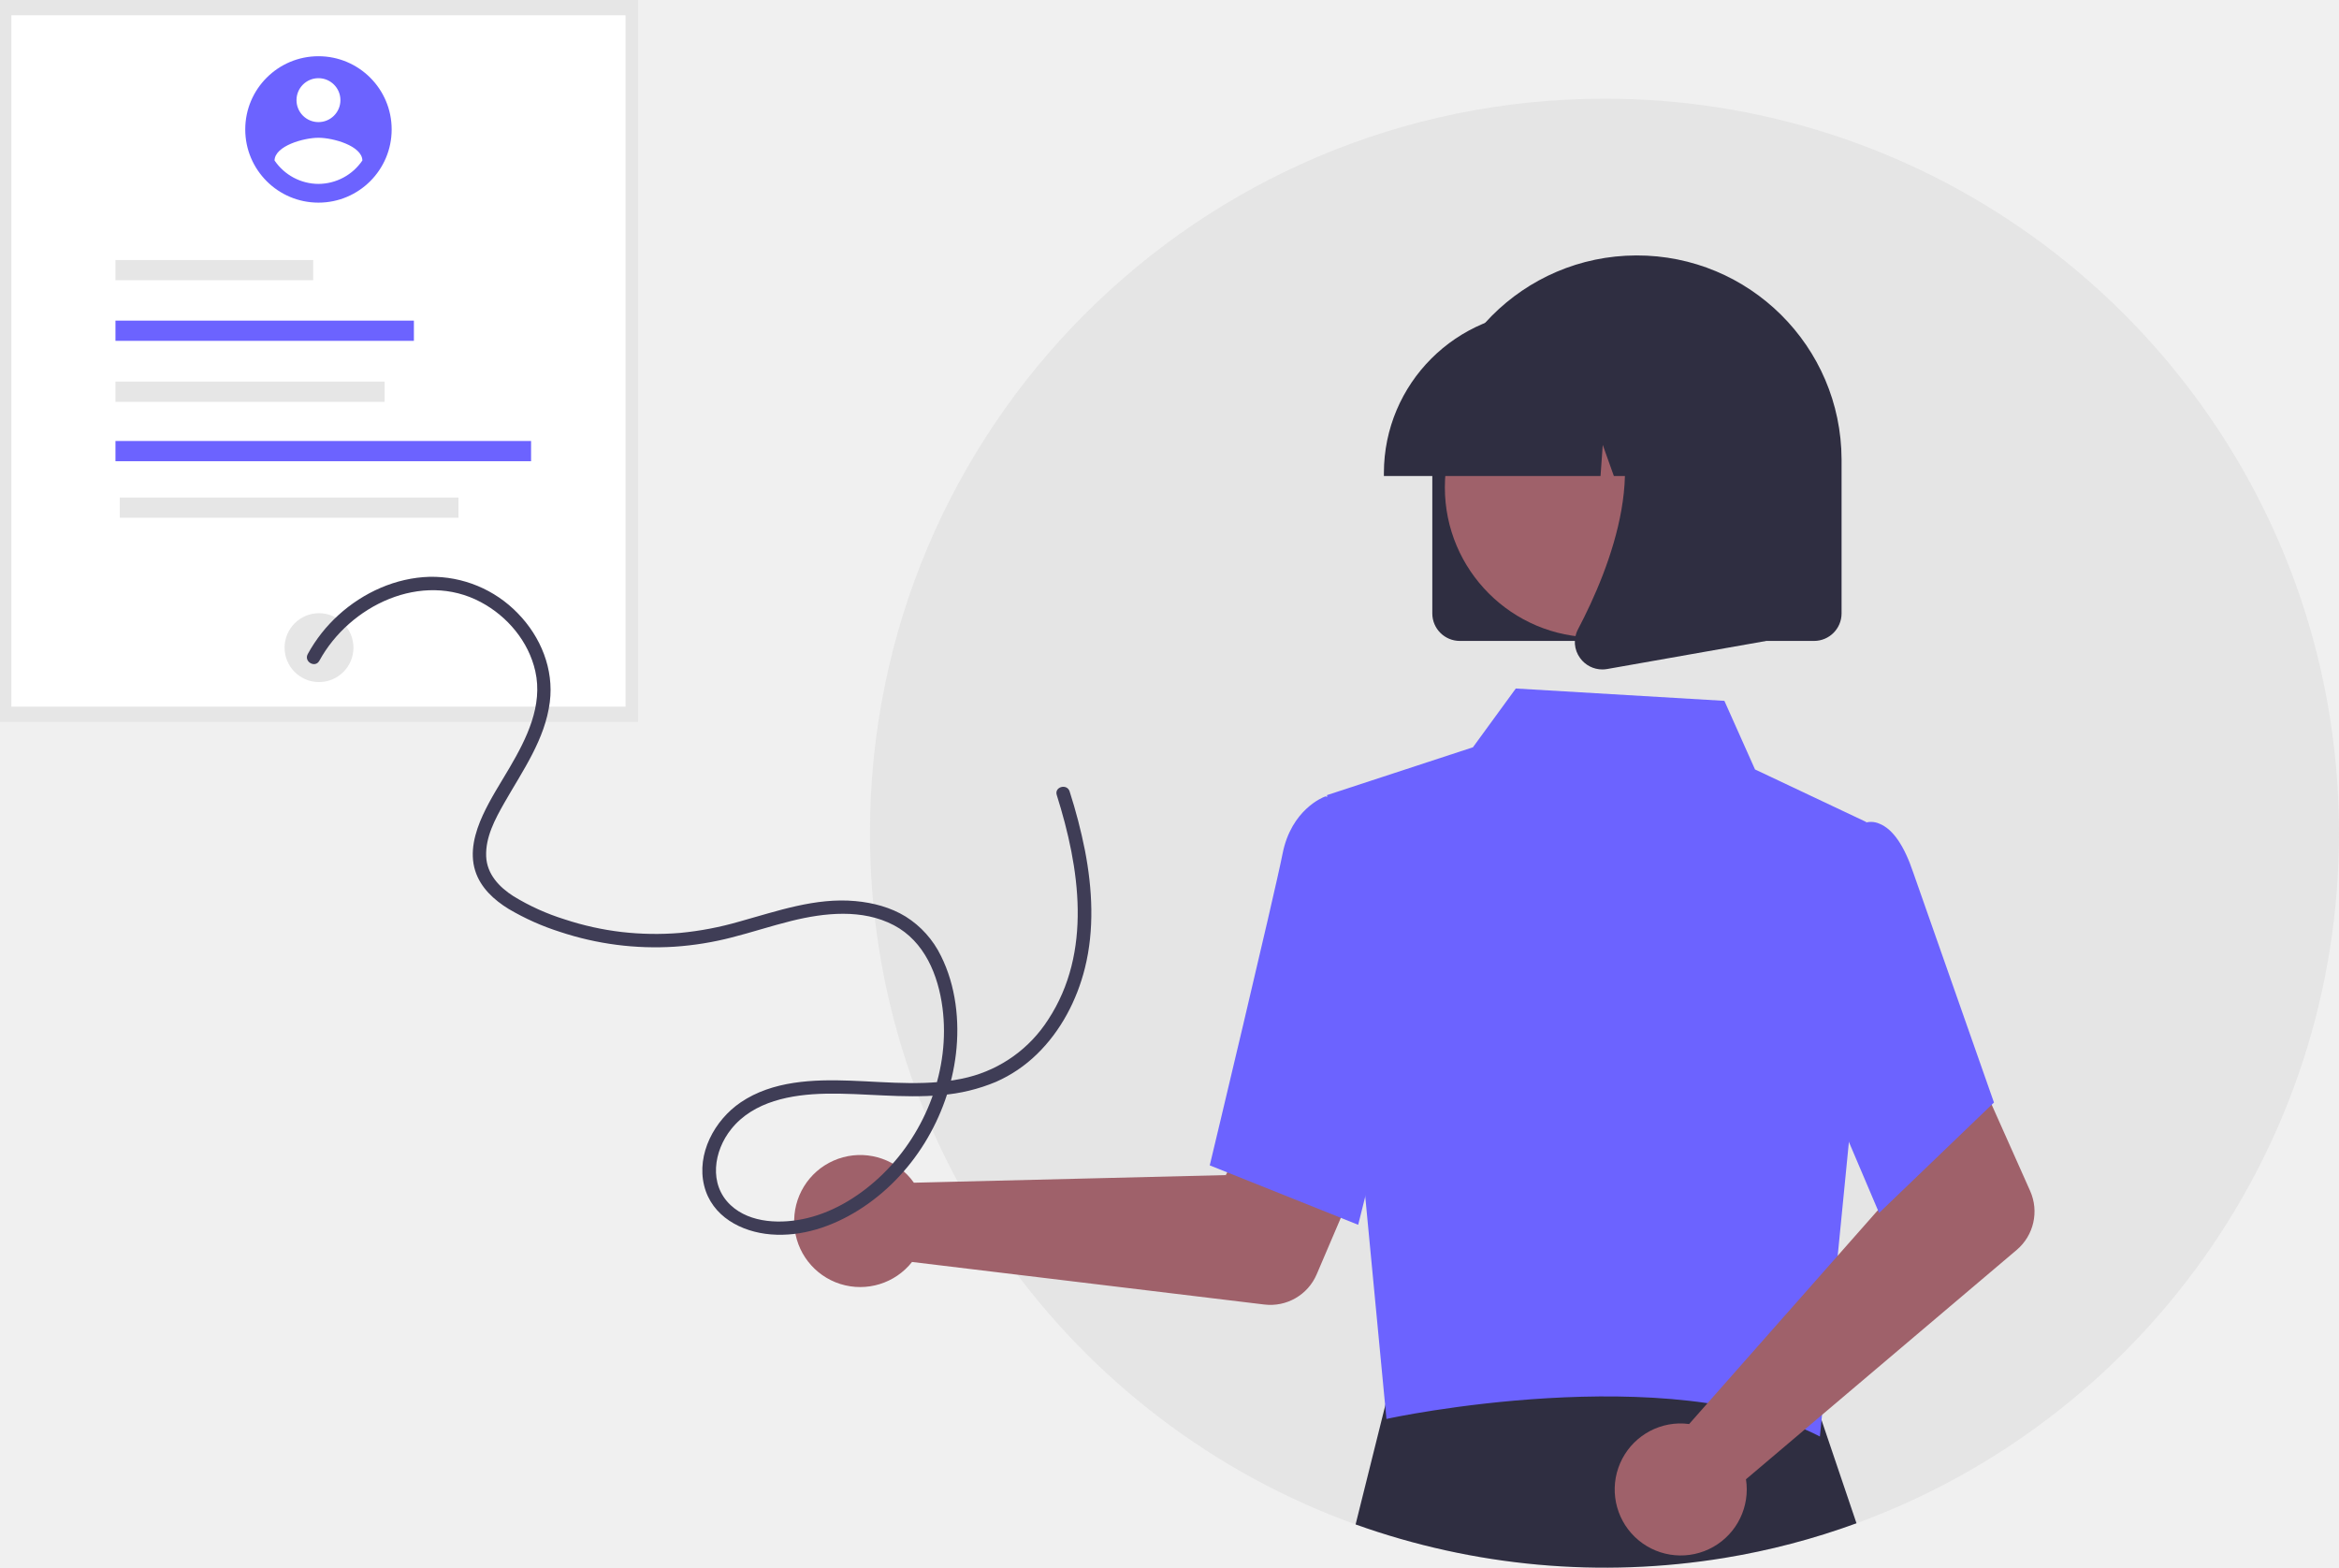
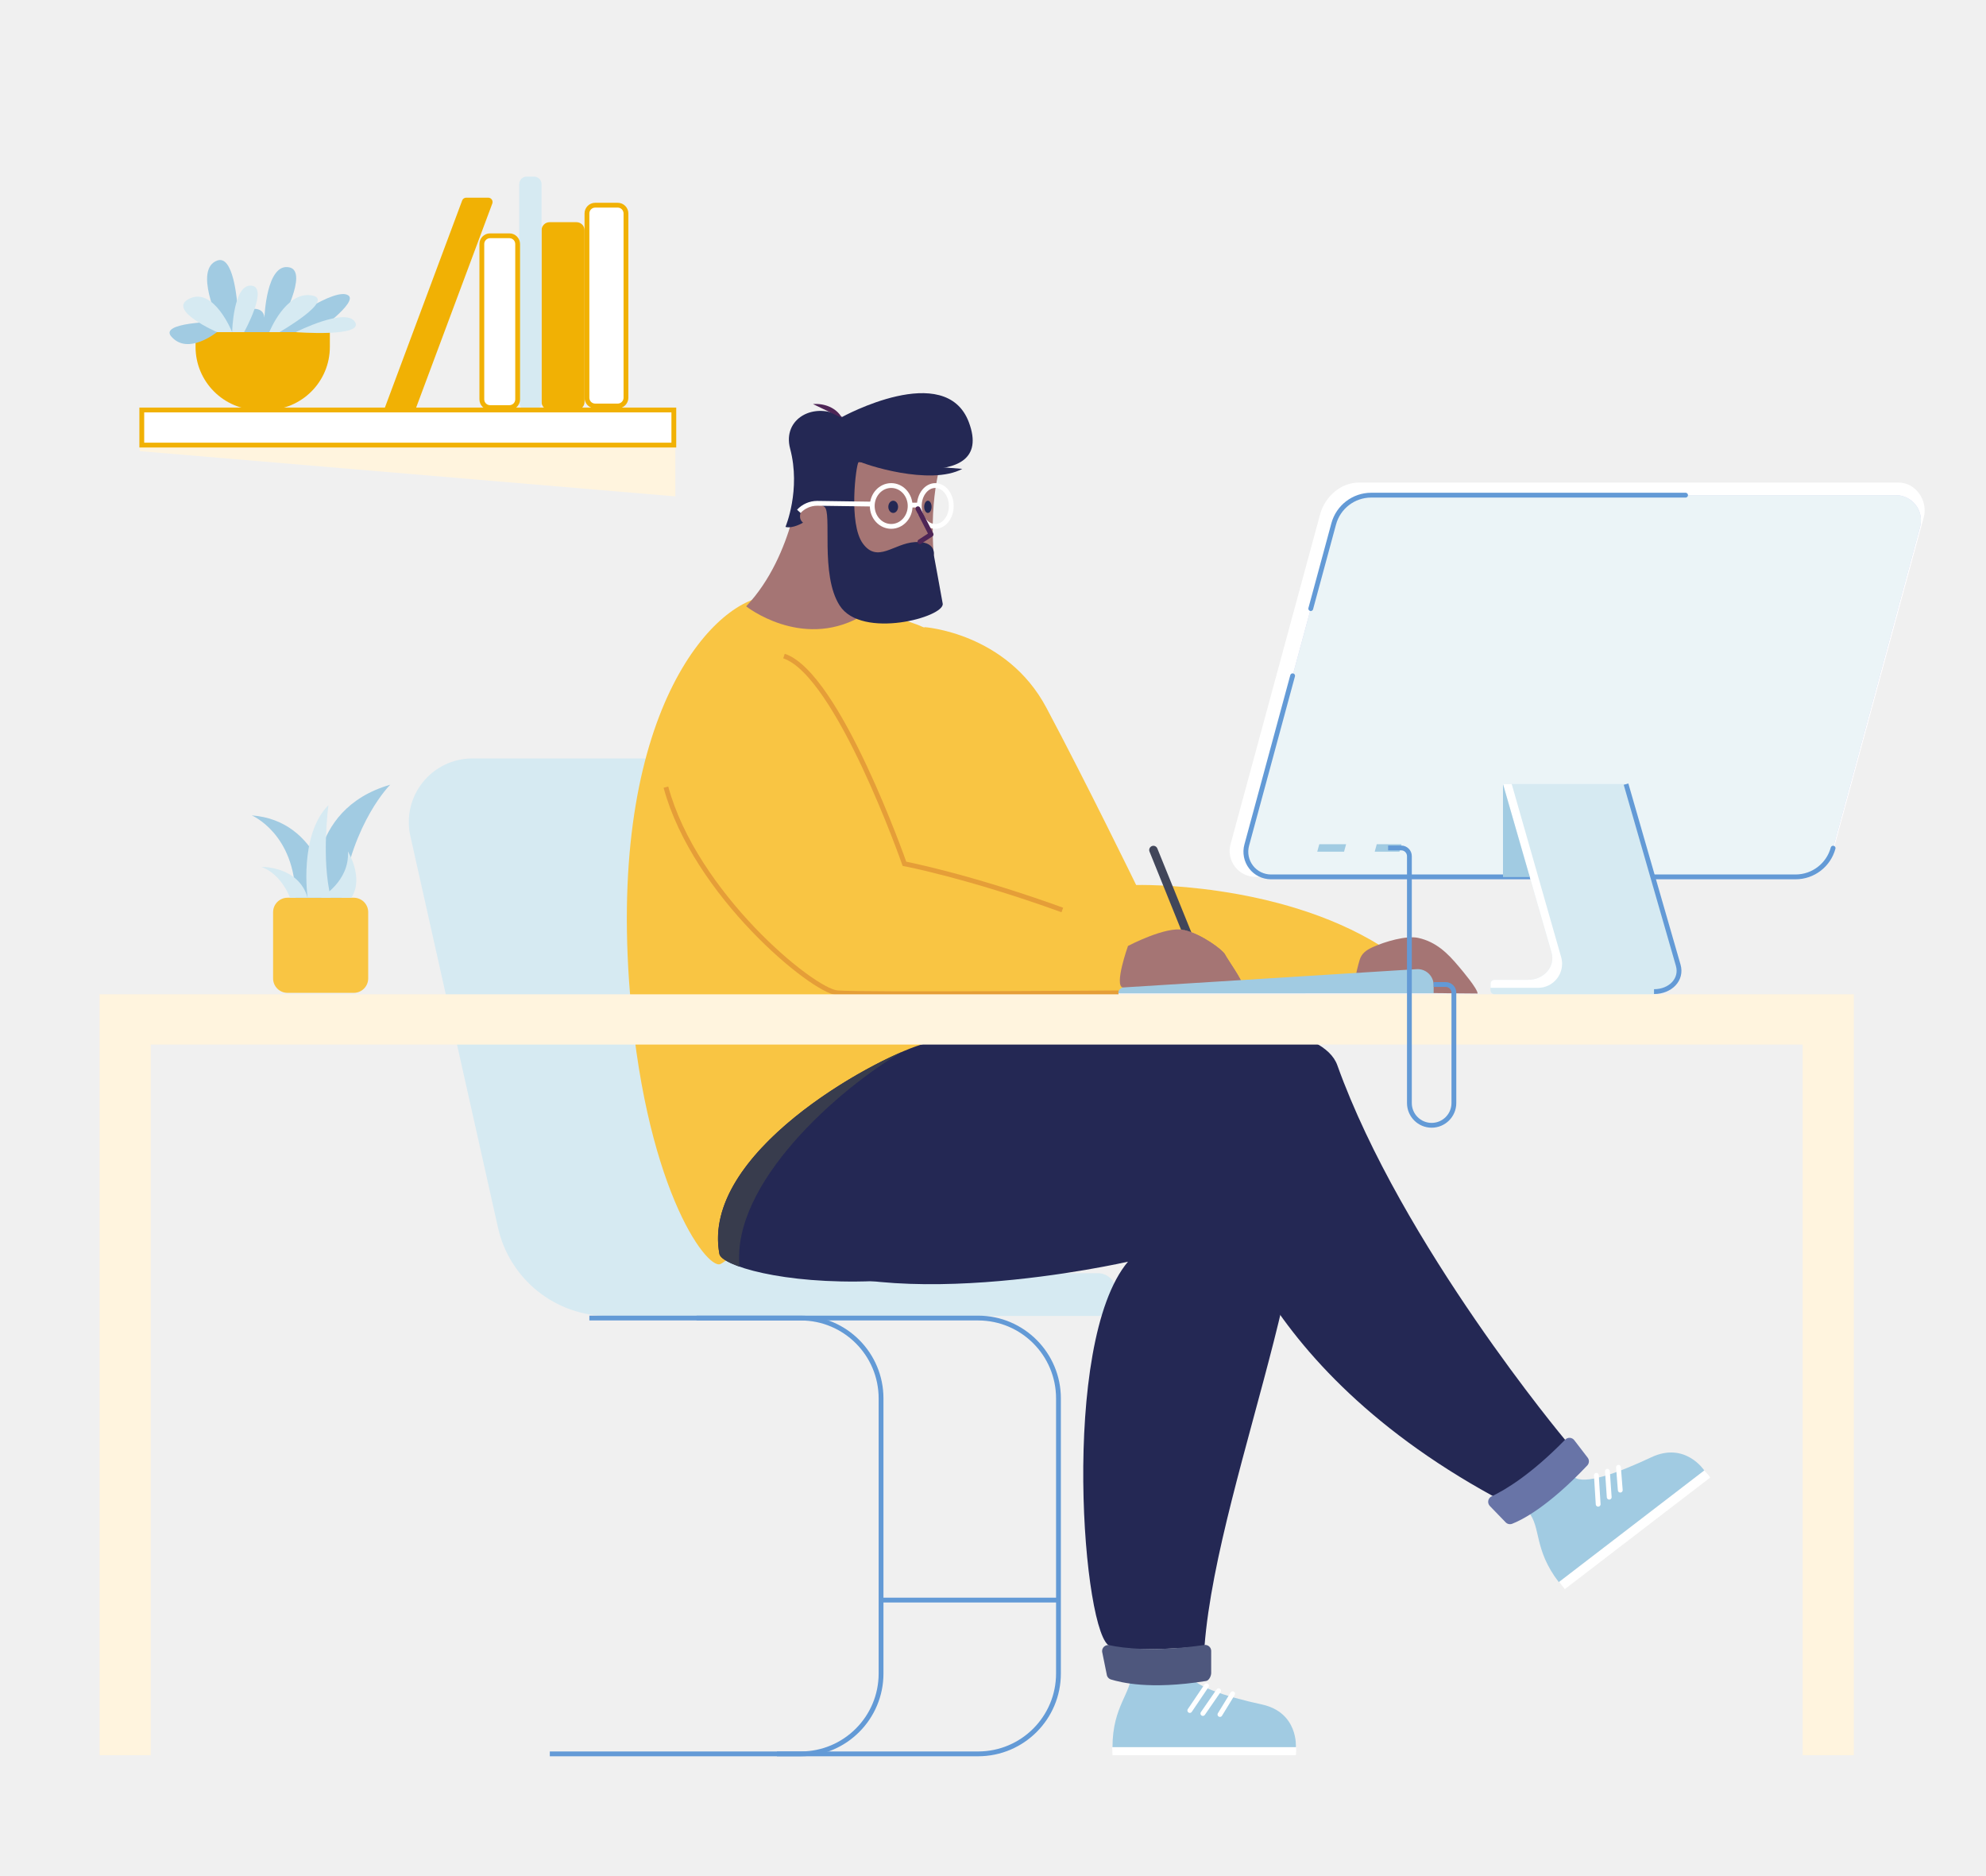
- <svg xmlns="http://www.w3.org/2000/svg" id="bb8a6def-7b5f-4977-9cdb-6ed5386a2dfe" data-name="Layer 1" width="1050.862" height="704.353" viewBox="0 0 1050.862 704.353">
-   <path d="M1125.431,472.176c0,142.47-90.3,263.86-216.78,310.05a326.344,326.344,0,0,1-59.32,15.57,332.228,332.228,0,0,1-165.72-15.05c-127.28-45.81-218.24-167.61-218.18-310.64,0-182.18,147.75-329.93,330-329.93a328.564,328.564,0,0,1,192.01,61.6C1070.991,263.636,1125.431,361.546,1125.431,472.176Z" transform="translate(-74.56905 -97.82358)" fill="#e5e5e5" />
-   <path d="M908.651,782.226a326.344,326.344,0,0,1-59.32,15.57,332.228,332.228,0,0,1-165.72-15.05l15.24-61.15.92-3.67,31.1.12,156.24.56,2,5.91Z" transform="translate(-74.56905 -97.82358)" fill="#2f2e41" />
-   <rect id="effaf695-3865-40c6-8918-ced0238239c2" data-name="Rectangle 25" width="286.651" height="324.355" fill="#e6e6e6" />
-   <rect id="f33d627f-c769-4bde-9d74-ef156faf640e" data-name="Rectangle 25-2" x="5.111" y="6.862" width="275.928" height="310.632" fill="#fff" />
-   <circle id="b5fd4af9-5b07-4da2-8ccf-5b3d4ac887f6" data-name="Ellipse 116" cx="143.326" cy="290.982" r="15.467" fill="#e6e6e6" />
-   <rect id="f05405a0-af73-4807-bbd1-d761cdd06c65" data-name="Rectangle 31" x="51.876" y="116.819" width="88.837" height="9.088" fill="#e6e6e6" />
-   <rect id="a05e4a04-50b7-46b0-b842-8db21044ae7a" data-name="Rectangle 32" x="51.876" y="144.052" width="134.079" height="9.088" fill="#6c63ff" />
-   <rect id="bdce3bac-3998-4a72-bc14-4aa79023038d" data-name="Rectangle 38" x="51.876" y="171.456" width="120.918" height="9.088" fill="#e6e6e6" />
-   <rect id="e1177af0-2f80-4461-b67e-43945f3b6fee" data-name="Rectangle 39" x="51.876" y="198.136" width="186.723" height="9.088" fill="#6c63ff" />
-   <rect id="b290cdc3-2096-427b-bfd4-6b657da823ea" data-name="Rectangle 40" x="53.817" y="223.545" width="152.175" height="9.088" fill="#e6e6e6" />
-   <g id="b96c6486-fa38-4cba-8e5e-13dca7f44a0c" data-name="Group 52">
-     <path id="b0fbfc35-67c9-42b4-b2fe-33d0d7288754" data-name="Path 846" d="M482.178,625.614a29.756,29.756,0,0,1,2.991,3.6l140.109-3.428,16.345-29.868,48.3,18.776-23.8,55.687a22.609,22.609,0,0,1-23.5,13.561l-158.3-19.123a29.665,29.665,0,1,1-2.15-39.211Z" transform="translate(-74.56905 -97.82358)" fill="#9f616a" />
-     <path id="a6a8f1c9-3ab8-4f6f-ba9b-45acc2f7af89" data-name="Path 852" d="M670.758,455.065l65.569-21.489,19.258-26.411,93.716,5.546,13.759,30.82,49.972,23.613-7.68,142.624-13.138,133.477c-67.558-34.983-193.639-8.312-194.743-7.878Z" transform="translate(-74.56905 -97.82358)" fill="#6c63ff" />
-     <path id="fc06e97d-785e-4845-9aa0-60a5889f9ce3" data-name="Path 853" d="M684.775,648.114l-66.694-26.684.284-1.187c.286-1.2,28.672-119.817,32.441-138.879,3.926-19.859,18.271-25.35,18.88-25.573l.445-.164,26.394,8.034,11.592,91.081Z" transform="translate(-74.56905 -97.82358)" fill="#6c63ff" />
-     <path id="b248559b-61d8-49e2-8eef-81cc9521c19e" data-name="Path 855" d="M828.78,737.377a29.721,29.721,0,0,1,4.677.258l92.747-105.072-10.788-32.286,46.608-22.652,24.655,55.313a22.608,22.608,0,0,1-6.034,26.453l-121.65,103.073a29.665,29.665,0,1,1-30.215-25.087Z" transform="translate(-74.56905 -97.82358)" fill="#9f616a" />
-     <path id="b0e9bc84-32e8-4599-bd8d-d35670d3692b" data-name="Path 856" d="M918.801,642.791l-38.689-91.006,15.09-63.391,16.259-20.541a9.366,9.366,0,0,1,7.524.07c6,2.413,11.1,9.81,15.177,21.984l36.259,103.279Z" transform="translate(-74.56905 -97.82358)" fill="#6c63ff" />
-     <path id="b58b0f1b-b11b-4f57-8de2-a939101b4938" data-name="Path 857" d="M718.072,373.442v-68.61a91.938,91.938,0,1,1,183.875-.609q.001.305,0,.609v68.61a12.364,12.364,0,0,1-12.35,12.35H730.422A12.364,12.364,0,0,1,718.072,373.442Z" transform="translate(-74.56905 -97.82358)" fill="#2f2e41" />
-     <circle id="ba54abe3-4119-45e5-b5c1-150877d750f7" data-name="Ellipse 148" cx="716.548" cy="218.965" r="67.405" fill="#9f616a" />
-     <path id="b6bcc4bf-1738-426f-8fbf-3ee273a728b5" data-name="Path 858" d="M696.322,310.321a72.809,72.809,0,0,1,72.727-72.727h13.723a72.808,72.808,0,0,1,72.726,72.727v1.372h-29l-9.891-27.7-1.978,27.7H799.643l-4.99-13.974-1,13.974H696.322Z" transform="translate(-74.56905 -97.82358)" fill="#2f2e41" />
-     <path id="be96ad09-85ff-4345-abef-5a49918f7c18" data-name="Path 859" d="M784.484,393.508a12.167,12.167,0,0,1-.967-12.918c14.541-27.658,34.9-78.765,7.877-110.283l-1.938-2.262h78.456v117.79L796.641,398.41a12.608,12.608,0,0,1-2.185.193,12.3,12.3,0,0,1-9.967-5.092Z" transform="translate(-74.56905 -97.82358)" fill="#2f2e41" />
+ <svg xmlns="http://www.w3.org/2000/svg" id="Layer_1" data-name="Layer 1" viewBox="0 0 1238 1169">
+   <defs>
+     <style>.cls-1{fill:#d6eaf2;}.cls-13,.cls-15,.cls-19,.cls-2,.cls-7{fill:none;}.cls-19,.cls-2{stroke:#639ad6;}.cls-13,.cls-15,.cls-2,.cls-21,.cls-7{stroke-miterlimit:10;}.cls-13,.cls-15,.cls-19,.cls-2,.cls-20,.cls-21,.cls-7{stroke-width:3px;}.cls-3{fill:#f9c543;}.cls-20,.cls-4{fill:#a57574;}.cls-21,.cls-5{fill:#fff;}.cls-6{fill:#a1cbe2;}.cls-15,.cls-7{stroke:#fff;}.cls-19,.cls-20,.cls-7{stroke-linecap:round;}.cls-8{fill:#242854;}.cls-9{fill:#4e577d;}.cls-10{fill:#383c4d;}.cls-11{fill:#6874a7;}.cls-12{fill:#41465a;}.cls-13{stroke:#e59e38;}.cls-14{fill:#4e2556;}.cls-16{fill:#fff4de;}.cls-17{fill:#d4d1f4;}.cls-18{fill:#ebf4f7;}.cls-19,.cls-20{stroke-linejoin:round;}.cls-20{stroke:#4e2556;}.cls-21{stroke:#f1b104;}.cls-22{fill:#f1b104;}</style>
+   </defs>
+   <g id="CHAIR">
+     <path class="cls-1" d="M695.69,804.73v4.2a11.22,11.22,0,0,1-11.23,11.22H379.23A70.51,70.51,0,0,1,310.41,765L255.79,521a39.67,39.67,0,0,1,38.71-48.33H400.33a53,53,0,0,1,51.75,41.45L502,737.17a72.07,72.07,0,0,0,70.34,56.33H684.46A11.23,11.23,0,0,1,695.69,804.73Z" />
+     <path class="cls-2" d="M367.39,821.44H499.17a50.11,50.11,0,0,1,50.05,50.16v171.29a50.1,50.1,0,0,1-50.05,50.16H342.73" />
+     <path class="cls-2" d="M434.18,821.44H609.81a50.1,50.1,0,0,1,50,50.16v171.29a50.09,50.09,0,0,1-50,50.16H484.29" />
+     <line class="cls-2" x1="549.22" y1="997.21" x2="659.85" y2="997.21" />
  </g>
-   <g id="b2dad932-78e1-44e1-9682-073c8202f887" data-name="Group 51">
-     <path id="e043db59-b600-449e-8c52-e1eb73379667" data-name="Path 341" d="M217.646,123.086A32.891,32.891,0,1,0,250.535,155.978v-.002a32.891,32.891,0,0,0-32.891-32.891Zm0,9.866a9.866,9.866,0,1,1-9.866,9.866v0A9.866,9.866,0,0,1,217.646,132.952Zm0,47.501a23.961,23.961,0,0,1-19.735-10.532c.158-6.578,13.156-10.199,19.735-10.199s19.576,3.621,19.735,10.199A24,24,0,0,1,217.646,180.453Z" transform="translate(-74.56905 -97.82358)" fill="#6c63ff" />
+   <g id="MAN">
+     <g id="RIGHT_HAND" data-name="RIGHT HAND">
+       <path id="HAND" class="cls-3" d="M576.24,390.83s51.09,3.41,76,50.17,56,110.56,56,110.56S796,549.1,860.93,589.63v29.14H674.28c-23.19,0-98-88.54-102.37-145.9S576.24,390.83,576.24,390.83Z" />
+       <path id="ARM" class="cls-4" d="M846.35,618.52c-3.75-.78-1-12.81,1.19-20.23,1.22-4.09,4.15-6.17,8-7.94,7.74-3.52,21.12-7.5,28.68-5.8,11.08,2.5,18.2,9.5,25.13,17.8,2,2.38,11.73,13.79,11.73,16.84Z" />
+     </g>
+     <path id="TORSO" class="cls-3" d="M480,371.63c-32.45.11-99.71,67.8-87.87,239.89,8.73,126.71,48.21,180,56.94,176.27s114.1-96.07,128.44-145.95,90.52-221.11-9.82-254C497.67,364.9,490.38,371.6,480,371.63Z" />
+     <g id="LEGS">
+       <g id="RIGHT_LEG" data-name="RIGHT LEG">
+         <g id="SHOES">
+           <path class="cls-5" d="M807.8,1093.87H693.49c-.12-1.75-.16-3.41-.13-5H807.93A24.3,24.3,0,0,1,807.8,1093.87Z" />
+           <path class="cls-6" d="M705.13,1042.72c.41,12.47-11.64,20.37-11.64,46.14H807.8s1.66-21.62-21.2-26.6-43.65-11.64-45.73-19.54Z" />
+           <line class="cls-7" x1="741.68" y1="1066.02" x2="752.11" y2="1050.57" />
+           <line class="cls-7" x1="749.82" y1="1067.89" x2="759.63" y2="1053.7" />
+           <line class="cls-7" x1="760.47" y1="1068.52" x2="768.4" y2="1055.58" />
+         </g>
+         <g id="PANT">
+           <path class="cls-8" d="M582.2,651.09s174.47-10.91,216.87,39-39.91,227.78-48.22,335.85c0,0-41.75,4.16-58.7,0s-31.71-188.92,11-239.64c0,0-162.38,37.35-225.68-9.76S555.86,652,582.2,651.09Z" />
+           <path class="cls-9" d="M692.55,1046.7c6,1.77,23.89,6.57,59.28.94,1.83-.29,3.18-3.12,3.18-5v-13.73a3.75,3.75,0,0,0-4.29-3.71c-30.62,4.44-50.73,2-59.14.12a3.77,3.77,0,0,0-4.55,4.1l2.86,14.07A3.78,3.78,0,0,0,692.55,1046.7Z" />
+         </g>
+       </g>
+       <g id="LEFT_LEG" data-name="LEFT LEG">
+         <g id="SHOE">
+           <path class="cls-5" d="M1066.12,920.81,975.44,990.4c-1.28-1.56-2.44-3.1-3.48-4.59l90.32-69.33A25.5,25.5,0,0,1,1066.12,920.81Z" />
+           <path class="cls-6" d="M952.83,942.33C960.75,952,956,965.58,971.68,986l90.68-69.6s-11.84-18.15-33-8.19-41.71,17.34-48.17,12.34Z" />
+           <line class="cls-7" x1="996.24" y1="937.46" x2="995.12" y2="919.45" />
+           <line class="cls-7" x1="1003.13" y1="933.07" x2="1002.01" y2="916.95" />
+           <line class="cls-7" x1="1010.02" y1="928.69" x2="1008.9" y2="914.44" />
+         </g>
+         <g id="PANT-2" data-name="PANT">
+           <path class="cls-8" d="M448.45,781.53c2.61,14.07,151.1,48.19,309.05-51.57,0,0,13.92,115.35,173.53,202.64,0,0,35.15-15,44.7-35.14,0,0-102-121.78-142.1-233.6C816.8,616.91,605,641.49,574,651.09S436.81,718.79,448.45,781.53Z" />
+           <path class="cls-10" d="M461,789.41c-7.7-2.72-12.07-5.58-12.5-7.89-10.45-56.3,74.07-108.88,113.88-126C523,678.44,455.8,737.42,461,789.41Z" />
+           <path class="cls-11" d="M942.6,949.66c5.85-2.26,22.19-10.33,46.84-36.34a3.76,3.76,0,0,0,.25-4.88l-8.36-10.89a3.75,3.75,0,0,0-5.66-.34c-21.59,22.17-38.06,31.68-45.85,35.35a3.76,3.76,0,0,0-1.11,6l9.85,10.19A3.75,3.75,0,0,0,942.6,949.66Z" />
+         </g>
+       </g>
+     </g>
+     <g id="LEFT_HAND" data-name="LEFT HAND">
+       <path id="HAND-2" data-name="HAND" class="cls-3" d="M488.71,408.87c33.74,11.2,75.09,129.47,75.09,129.47s59.28,11.23,139.72,44.9c0,0,4.31,21.19-6.29,35.53,0,0-159.62,1.25-175.2,0s-88.84-61.53-106.92-128.21S447.5,395.18,488.71,408.87Z" />
+       <path id="PEN" class="cls-12" d="M716.56,530.73l33.87,83.87h5.82l-34.82-85.84a2.63,2.63,0,0,0-3.26-1.51h0A2.64,2.64,0,0,0,716.56,530.73Z" />
+       <g id="ARM-2" data-name="ARM">
+         <path class="cls-4" d="M703.15,589.54s23.59-12.47,34.68-10S762.21,592,763.6,594.8s11.08,16.35,11.08,19.4-31.35,1.94-35.76,1.94-33.4.46-39-.7S703.15,589.54,703.15,589.54Z" />
+         <path class="cls-4" d="M738.92,616.14c4.41,0,35.76,1.11,35.76-1.94s-9.7-16.63-11.08-19.4-14.69-12.75-25.77-15.24c0,0,13.68,19,1.09,36.58" />
+       </g>
+       <path id="HAND-3" data-name="HAND" class="cls-13" d="M697.23,618.77s-159.62,1.25-175.2,0-88.84-61.53-106.92-128.21" />
+       <path id="HAND-4" data-name="HAND" class="cls-13" d="M488.71,408.87c33.74,11.2,75.09,129.47,75.09,129.47s39.79,7.54,98.41,28.78" />
+     </g>
+     <path id="TABLET" class="cls-6" d="M893.68,619v-5A10,10,0,0,0,883,604L700.49,615.38a3.67,3.67,0,0,0-3.4,3.66Z" />
+     <g id="HEAD">
+       <path id="NECK" class="cls-4" d="M499.39,295.44s-4,50.47-34.26,82.44c0,0,33.89,26.87,70.7,6.82l4-89.07Z" />
+       <path id="FACE" class="cls-4" d="M587.88,284.46s-9,22-5.76,62.59-61.23,19.43-62.32-8.63,3.28-53.62,10.57-54S587.88,284.46,587.88,284.46Z" />
+       <g id="HAIR">
+         <path class="cls-8" d="M489.64,328.39s9.73-23.08,2.89-48.8c-5-18.8,15.24-29.73,32.37-19.7,0,0,64.51-35.54,79.06,3.29,17.54,46.8-67.4,23.12-68.86,24.95s-6.31,38.25,2.8,50.64,19.19-.07,32.3-.92c13.58-.89,11.92,8.1,11.92,8.1s4.06,21.83,5.52,30.21-50.49,22.53-64.2,1.25c-12.44-19.3-4.5-58.33-9.59-61.58-10.56-6.73-19.12,5.17-13.26,9.91C500.59,325.74,494.16,329.63,489.64,328.39Z" />
+         <path class="cls-8" d="M599.87,292.21c-20,10.76-61.6-2.74-65.32-5.18" />
+         <path class="cls-14" d="M506.79,251.82c7-.55,14.6,2.2,18.11,8.7" />
+         <ellipse class="cls-8" cx="556.79" cy="315.87" rx="3.04" ry="3.81" />
+         <ellipse class="cls-8" cx="578.41" cy="315.87" rx="2.31" ry="3.81" />
+       </g>
+       <g id="GLASSES">
+         <ellipse class="cls-15" cx="555.54" cy="315.33" rx="11.81" ry="12.73" />
+         <ellipse class="cls-15" cx="583.02" cy="315.33" rx="9.97" ry="12.73" />
+         <line class="cls-15" x1="567.35" y1="314.78" x2="573.04" y2="314.78" />
+         <path class="cls-15" d="M543.11,314.15l-33.73-.47a15.59,15.59,0,0,0-11.42,5" />
+       </g>
+     </g>
  </g>
-   <path id="bcfa45dc-2c5a-4ac5-8376-9a2a23e225d0" data-name="Path 842" d="M218.028,394.735c13.55-24.831,46.01-40.556,72.563-26.382,11.952,6.379,21.453,17.663,24.469,31,3.5,15.493-3.875,30.266-11.488,43.282-4.132,7.065-8.66,13.986-12.08,21.438-3.541,7.717-6.072,16.636-3.406,25.031,2.4,7.563,8.418,13.064,15.008,17.107a111.828,111.828,0,0,0,23.061,10.3,135.743,135.743,0,0,0,51.485,6.661,140.803,140.803,0,0,0,25.66-4.148c8.943-2.28,17.719-5.17,26.677-7.4,14.956-3.715,32.009-5.562,46.191,1.9,13.778,7.252,19.944,22.419,21.851,37.174,3.522,27.246-7.281,55.52-26.786,74.6-9.358,9.154-21.134,16.717-33.96,19.811-11.191,2.7-25.561,2.527-34.467-5.839-9.938-9.337-7.6-24.309.293-34.16,10.075-12.569,27.143-15.588,42.374-15.894,17.326-.348,34.636,2.232,51.952.628a79.799,79.799,0,0,0,24.568-5.926,62.258,62.258,0,0,0,18.515-12.529c10.69-10.386,17.9-24.222,21.485-38.608,4.317-17.3,3.376-35.482.025-52.859a238.361,238.361,0,0,0-6.888-26.507c-1.157-3.67-6.952-2.1-5.786,1.595,10.32,32.724,16.074,70.563-3.865,100.946a60.107,60.107,0,0,1-35.943,25.873c-17.257,4.289-35.365,2.169-52.909,1.531-16.682-.607-35,.048-49.3,9.764-11.731,7.969-19.936,23.127-16.39,37.437,3.419,13.8,16.681,20.8,29.945,21.878,13.917,1.134,27.612-3.537,39.3-10.841,24.313-15.193,40.479-41.913,43.862-70.242,1.763-14.761-.031-30.661-6.725-44.059a43.133,43.133,0,0,0-15.847-17.661c-6.81-4.175-14.676-6.23-22.576-6.957-17.948-1.653-35.192,4.509-52.218,9.223a144.798,144.798,0,0,1-26.628,5.083,132.982,132.982,0,0,1-26.272-.428,129.365,129.365,0,0,1-25.457-5.65,101.893,101.893,0,0,1-23.108-10.447c-6.385-4.083-11.907-9.931-12.221-17.9-.341-8.641,4.016-16.724,8.16-24.009,8.187-14.391,18.3-28.467,20.435-45.314,1.87-14.737-4.06-29.262-14.3-39.773a53.771,53.771,0,0,0-39.737-16.485c-15.193.435-29.74,7.042-40.915,17.189a67.358,67.358,0,0,0-13.8,17.53c-1.851,3.391,3.328,6.422,5.181,3.028Z" transform="translate(-74.56905 -97.82358)" fill="#3f3d56" />
+   <g id="TABLE">
+     <polygon class="cls-16" points="1155.61 619.68 1155.61 1093.89 1123.71 1093.89 1123.71 651 93.95 651 93.95 1093.89 62.05 1093.89 62.05 619.68 1155.61 619.68" />
+   </g>
+   <g id="COMPUTER">
+     <path class="cls-5" d="M1119.28,546.5H782.64a16.13,16.13,0,0,1-15.56-20.36l55.85-205.7c3-10.87,12.81-19.68,24.07-19.68h336.64c10.63,0,18.35,11.37,15.56,21.63l-55.85,205.7A24.94,24.94,0,0,1,1119.28,546.5Z" />
+     <path class="cls-17" d="M1119.29,546.5h-327a15.69,15.69,0,0,1-15.12-19.81L831.38,326.5a24.25,24.25,0,0,1,23.39-17.91h327a15.7,15.7,0,0,1,15.13,19.81l-54.26,200.19A24.25,24.25,0,0,1,1119.29,546.5Z" />
+     <path class="cls-18" d="M1119.29,546.5h-327a15.69,15.69,0,0,1-15.12-19.81L831.38,326.5a24.25,24.25,0,0,1,23.39-17.91h327a15.7,15.7,0,0,1,15.13,19.81l-54.26,200.19A24.25,24.25,0,0,1,1119.29,546.5Z" />
+     <path class="cls-19" d="M817.07,379.31l14.31-52.81a24.25,24.25,0,0,1,23.39-17.91h195.94" />
+     <path class="cls-19" d="M1142.68,528.59a24.25,24.25,0,0,1-23.39,17.91h-327a15.69,15.69,0,0,1-15.12-19.81l28.6-105.53" />
+     <path class="cls-1" d="M1045.5,601.5,1013,488.64H936.91l30.28,105.09c2.47,8.56-4.71,16.91-14.53,16.91h-21a2.42,2.42,0,0,0-2.54,2.28v4.39a2.42,2.42,0,0,0,2.54,2.28h98.72C1040.61,619.59,1048.06,610.38,1045.5,601.5Z" />
+     <path class="cls-5" d="M958.74,615.64H929.16v-2.72a2.42,2.42,0,0,1,2.54-2.28h20.95c9.83,0,17-8.35,14.54-16.91L936.91,488.64h5.44l30.9,108.14A15,15,0,0,1,958.74,615.64Z" />
+     <polygon class="cls-6" points="936.91 488.64 936.91 546.61 953.61 546.61 936.91 488.64" />
+     <polygon class="cls-6" points="839.11 526.14 822.4 526.14 821.12 530.78 837.83 530.78 839.11 526.14" />
+     <polygon class="cls-6" points="873.65 526.14 858.22 526.14 856.95 530.78 872.37 530.78 873.65 526.14" />
+     <path class="cls-2" d="M1031.06,618c10.19,0,17.64-7.57,15.08-16.45l-32.53-112.86" />
+     <path class="cls-2" d="M865.3,528.46h8.16a5.11,5.11,0,0,1,5.11,5.11V687.44a13.87,13.87,0,0,0,13.87,13.87h0a13.87,13.87,0,0,0,13.86-13.87V618.67a5.1,5.1,0,0,0-5.11-5.1h-7.51" />
+   </g>
+   <g id="SMALL">
+     <rect class="cls-3" x="170.24" y="559.49" width="59.28" height="59.28" rx="8.99" />
+     <path class="cls-6" d="M196.85,559.49s-7.36-54.88,46.41-70.44c0,0-23.21,22.87-30.28,70.44Z" />
+     <path class="cls-6" d="M206.28,559.49s-6.4-48.09-49.34-51.31c0,0,27,11.31,27.31,51.31Z" />
+     <path class="cls-1" d="M191.75,559.49s-5.55-39.11,13-57.71c0,0-4.62,33.63,1.51,57.71Z" />
+     <path class="cls-1" d="M199.88,559.49s18.19-10.16,17-28.85c0,0,10.24,16.64,2.1,28.85Z" />
+     <path class="cls-1" d="M180.78,559.49s-5.16-14.69-17.89-19.22c0,0,23.2-.61,28.86,19.22Z" />
+   </g>
+   <polyline class="cls-20" points="572.2 317.06 580.41 333.06 573.45 337.58" />
+   <g id="SHELF">
+     <path id="SHADOW" class="cls-16" d="M87.66,278.83H421v30.52L87.6,281.18C86.71,281.09,86.77,278.83,87.66,278.83Z" />
+     <g id="BOOKS">
+       <rect class="cls-21" x="365.88" y="127.88" width="24.32" height="125.15" rx="5.15" />
+       <rect class="cls-22" x="337.58" y="138.47" width="26.8" height="117.04" rx="5.03" />
+       <rect class="cls-1" x="323.68" y="110.05" width="13.9" height="145.46" rx="4.69" />
+       <rect class="cls-21" x="300.36" y="146.94" width="22.32" height="107.08" rx="5.14" />
+       <path class="cls-22" d="M258.85,255.51H239.37L288.1,124.94a2.67,2.67,0,0,1,2.48-1.74H304.4a2.7,2.7,0,0,1,2.48,3.65Z" />
+     </g>
+     <rect id="SHELF-2" data-name="SHELF" class="cls-21" x="88.39" y="255.51" width="331.65" height="21.88" />
+     <g id="PLANT">
+       <path class="cls-22" d="M121.91,207h83.71a0,0,0,0,1,0,0v9.19a39.33,39.33,0,0,1-39.33,39.33h-5.06a39.33,39.33,0,0,1-39.33-39.33V207a0,0,0,0,1,0,0Z" />
+       <path class="cls-6" d="M197.22,207h-62s-18.13,14.79-28.49,2.66c-7.5-8.78,28.39-9.18,28.39-9.18l1.08-.37s-15.4-32.32-.85-37.71c10.05-3.74,12.48,23.65,13,32.54,5.29-2.21,15.62-5.4,16.5,3,0,0,1.15-34.59,15.64-31.29,12,2.75-5.82,35.26-5.82,35.26l1.26.76s33.1-24.18,41.22-18.56C223.29,188.36,197.22,207,197.22,207Z" />
+       <path class="cls-1" d="M144.71,207s.64-29.82,11.87-29-4.42,29-4.42,29Z" />
+       <path class="cls-1" d="M144.71,207s-11.26-28.14-26.52-20.93c-14.91,7,17.16,20.93,17.16,20.93Z" />
+       <path class="cls-1" d="M167.86,207S178,181.65,194,184.06,174.2,207,174.2,207Z" />
+       <path class="cls-1" d="M184.34,207s31.36-15.79,37-6.27S184.34,207,184.34,207Z" />
+     </g>
+   </g>
</svg>
